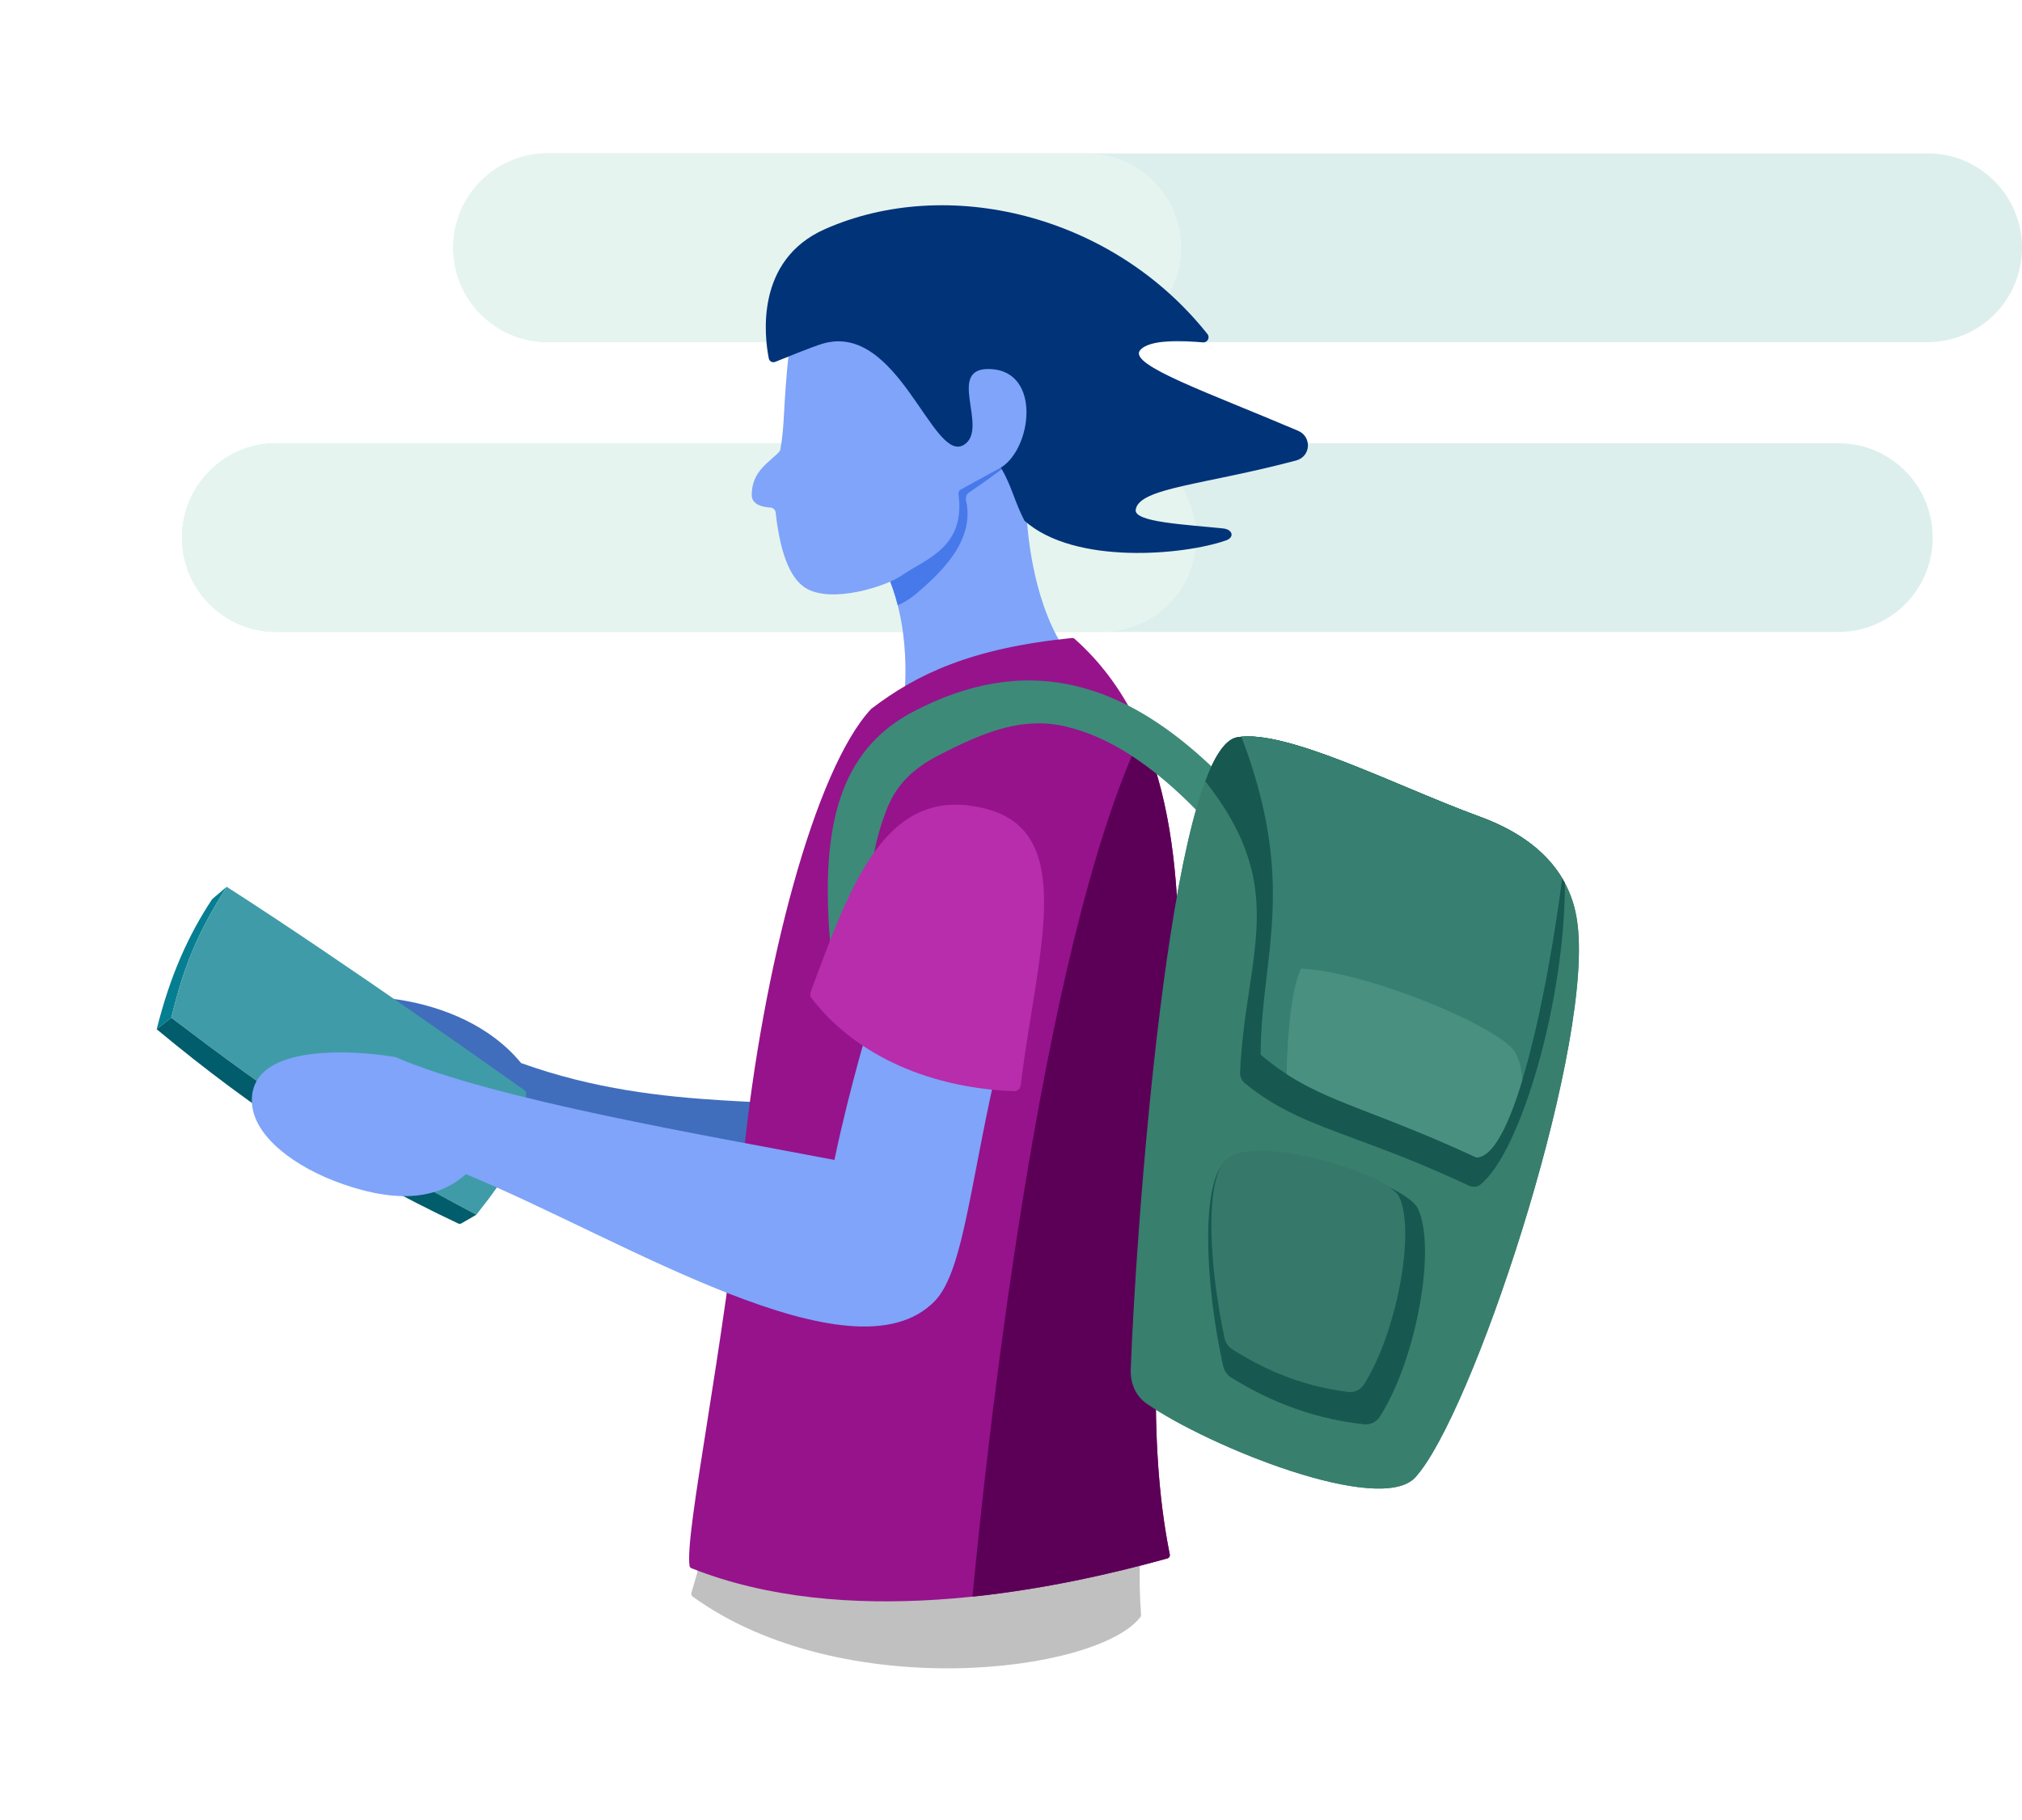
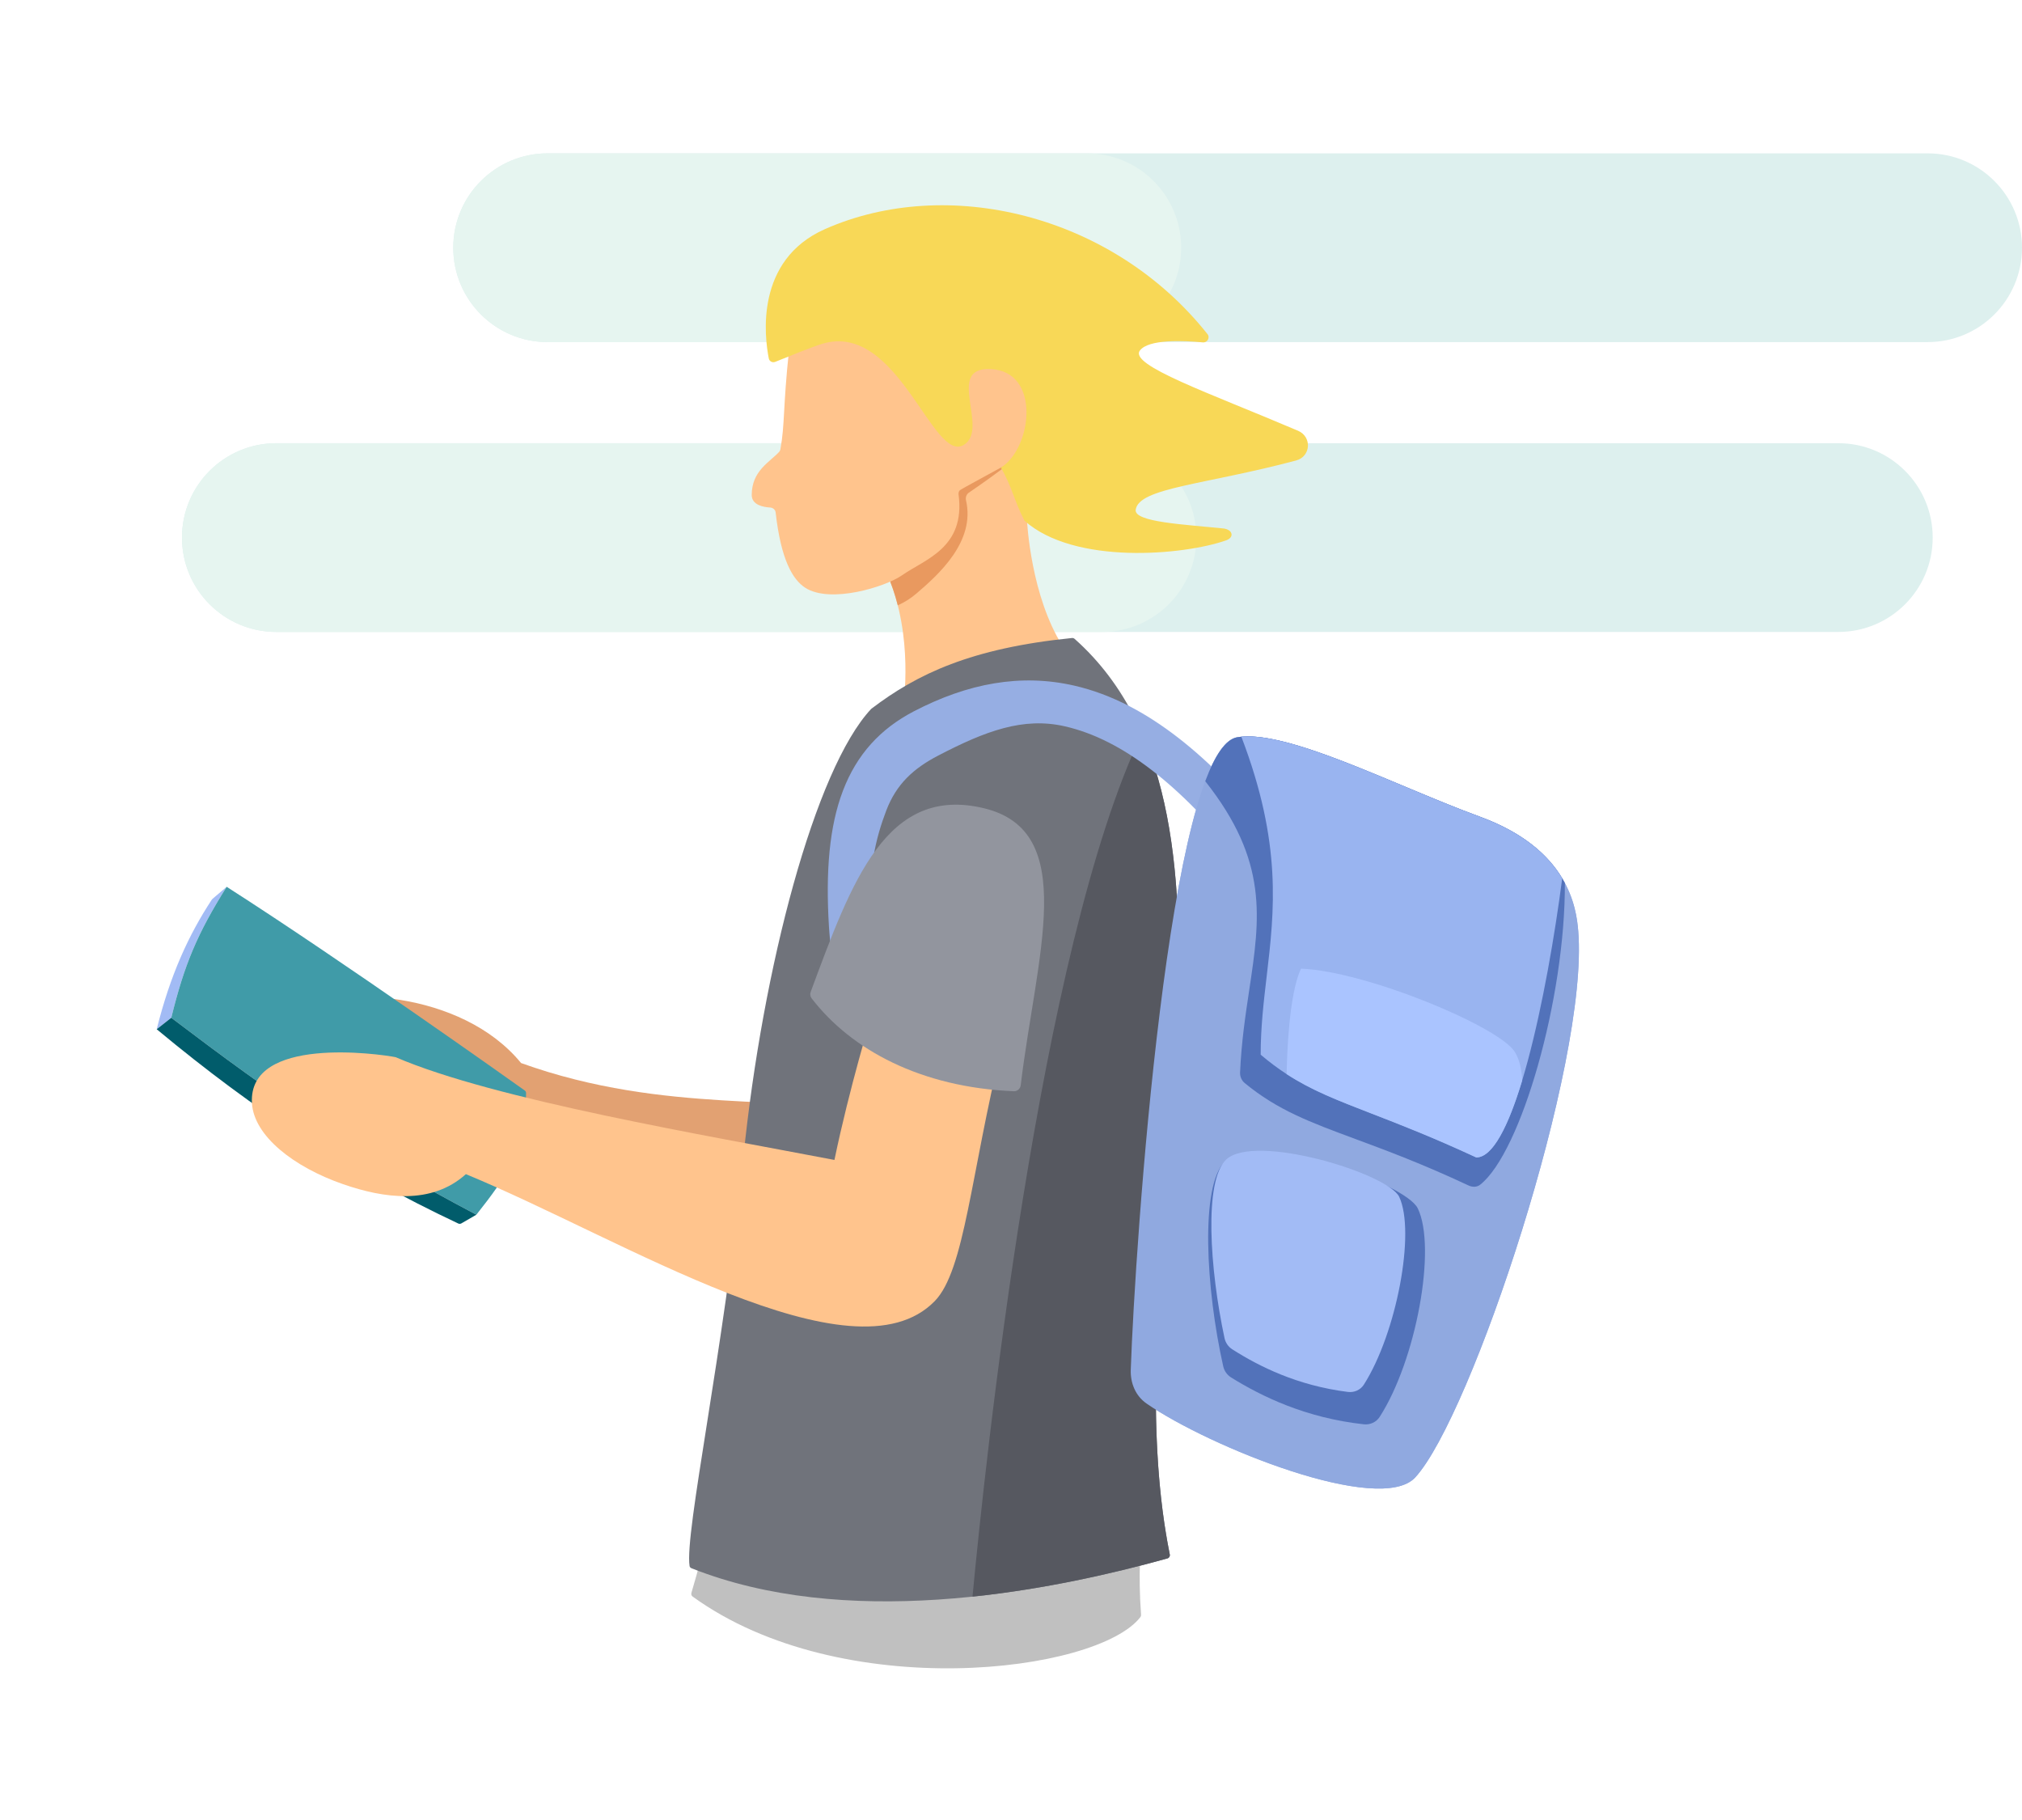
<svg xmlns="http://www.w3.org/2000/svg" width="1200" height="1080" viewBox="0 0 1200 1080" fill="none">
-   <path fill-rule="evenodd" clip-rule="evenodd" d="M269 147C269 116.072 294.072 91 325 91H1144C1174.93 91 1200 116.072 1200 147C1200 177.928 1174.93 203 1144 203H325C294.072 203 269 177.928 269 147Z" fill="#DCEFED" />
-   <path fill-rule="evenodd" clip-rule="evenodd" d="M269 147C269 116.072 294.072 91 325 91H645C675.928 91 701 116.072 701 147C701 177.928 675.928 203 645 203H325C294.072 203 269 177.928 269 147Z" fill="#E5F4EF" />
-   <path fill-rule="evenodd" clip-rule="evenodd" d="M108 319C108 288.072 133.072 263 164 263H1091C1121.93 263 1147 288.072 1147 319C1147 349.928 1121.93 375 1091 375H164C133.072 375 108 349.928 108 319Z" fill="#DCEFED" />
-   <path fill-rule="evenodd" clip-rule="evenodd" d="M108 319C108 288.072 133.072 263 164 263H654C684.928 263 710 288.072 710 319C710 349.928 684.928 375 654 375H164C133.072 375 108 349.928 108 319Z" fill="#E5F4EF" />
-   <path d="M628.9 387.733L540.663 418.486C538.515 419.235 536.287 417.437 536.519 415.174C538.043 400.287 540.239 355.086 515.926 322.411C514.932 321.075 515.141 319.174 516.448 318.143L600 255C601.541 253.784 610.21 258.204 611 260L609.097 304.408C609.078 304.867 609.188 305.319 609.273 305.77C609.301 305.917 609.318 306.067 609.325 306.217C609.565 311.608 611.992 353.526 630.46 383.15C631.507 384.83 630.769 387.081 628.9 387.733Z" fill="#7FA4F9" />
-   <path d="M613.034 264.625C613.034 264.625 591.253 281.353 575.008 292.323C573.526 293.324 572.898 295.178 573.302 296.921C578.973 321.441 556.903 341.04 543.834 352.235C540.414 355.166 536.694 357.462 532.807 359.207C529.62 346.628 524.373 333.763 515.926 322.411C514.932 321.075 515.141 319.174 516.448 318.143L600 255C601.541 253.784 610.21 258.204 611 260L613.034 264.625Z" fill="#4779EB" />
-   <path d="M463.137 266.685C465.874 251.554 464.589 242.377 468.261 207.745C468.374 206.679 469.051 205.736 470.031 205.303L555.439 167.574C556.848 166.952 558.474 167.5 559.235 168.792C559.366 169.015 559.491 169.243 559.65 169.447L626.821 255.702C627.961 257.166 627.543 259.287 625.911 260.169C613.793 266.719 570.143 290.335 569.626 290.91C569.026 291.577 568.762 292.494 568.88 293.383C573.075 325.076 549.088 331.756 535.403 341.33C525.484 348.27 492.75 358.388 477.871 348.765C470.456 343.97 463.464 332.217 460.321 304.084C460.141 302.469 458.724 301.26 457.101 301.169C453.028 300.943 446.129 299.682 446.129 293.742C446.129 279.332 456.84 274.231 462.468 268.065C462.818 267.681 463.044 267.196 463.137 266.685Z" fill="#7FA4F9" />
+   <path fill-rule="evenodd" clip-rule="evenodd" d="M269 147C269 116.072 294.072 91 325 91H1144C1174.93 91 1200 116.072 1200 147C1200 177.928 1174.93 203 1144 203H325C294.072 203 269 177.928 269 147Z" fill="#DDF0EE" />
+   <path fill-rule="evenodd" clip-rule="evenodd" d="M269 147C269 116.072 294.072 91 325 91H645C675.928 91 701 116.072 701 147C701 177.928 675.928 203 645 203H325C294.072 203 269 177.928 269 147Z" fill="#E6F5F0" />
+   <path fill-rule="evenodd" clip-rule="evenodd" d="M108 319C108 288.072 133.072 263 164 263H1091C1121.93 263 1147 288.072 1147 319C1147 349.928 1121.93 375 1091 375H164C133.072 375 108 349.928 108 319Z" fill="#DDF0EE" />
+   <path fill-rule="evenodd" clip-rule="evenodd" d="M108 319C108 288.072 133.072 263 164 263H654C684.928 263 710 288.072 710 319C710 349.928 684.928 375 654 375H164C133.072 375 108 349.928 108 319Z" fill="#E6F5F0" />
+   <path d="M628.9 387.733L540.663 418.486C538.515 419.235 536.287 417.437 536.519 415.174C538.043 400.287 540.239 355.086 515.926 322.411C514.932 321.075 515.141 319.174 516.448 318.143L600 255C601.541 253.784 610.21 258.204 611 260L609.097 304.408C609.078 304.867 609.188 305.319 609.273 305.77C609.301 305.917 609.318 306.067 609.325 306.217C609.565 311.608 611.992 353.526 630.46 383.15C631.507 384.83 630.769 387.081 628.9 387.733Z" fill="#FFC48D" />
+   <path d="M613.034 264.625C613.034 264.625 591.253 281.353 575.008 292.323C573.526 293.324 572.898 295.178 573.302 296.921C578.973 321.441 556.903 341.04 543.834 352.235C540.414 355.166 536.694 357.462 532.807 359.207C529.62 346.628 524.373 333.763 515.926 322.411C514.932 321.075 515.141 319.174 516.448 318.143L600 255C601.541 253.784 610.21 258.204 611 260L613.034 264.625Z" fill="#E9995F" />
+   <path d="M463.137 266.685C465.874 251.554 464.589 242.377 468.261 207.745C468.374 206.679 469.051 205.736 470.031 205.303L555.439 167.574C556.848 166.952 558.474 167.5 559.235 168.792C559.366 169.015 559.491 169.243 559.65 169.447L626.821 255.702C627.961 257.166 627.543 259.287 625.911 260.169C613.793 266.719 570.143 290.335 569.626 290.91C569.026 291.577 568.762 292.494 568.88 293.383C573.075 325.076 549.088 331.756 535.403 341.33C525.484 348.27 492.75 358.388 477.871 348.765C470.456 343.97 463.464 332.217 460.321 304.084C460.141 302.469 458.724 301.26 457.101 301.169C453.028 300.943 446.129 299.682 446.129 293.742C446.129 279.332 456.84 274.231 462.468 268.065C462.818 267.681 463.044 267.196 463.137 266.685Z" fill="#FFC48D" />
  <path d="M410.335 945.213C419.347 915.105 419.347 906.925 419.347 906.925L485.195 570.062C485.373 569.148 486.16 568.478 487.091 568.447L648.584 563.064C649.655 563.028 650.564 563.843 650.645 564.911L677.25 915.352C677.25 915.352 675.305 933.338 677.193 958.238C677.229 958.71 677.118 959.163 676.829 959.539C651.332 992.752 499.513 1011.49 411.062 947.413C410.377 946.917 410.092 946.023 410.335 945.213Z" fill="#C0C0C0" />
-   <path d="M309.242 630.819C396.036 662.048 472.911 648.169 512.093 662.048L494.734 726.489C494.734 726.489 388.154 703.712 294.416 665.048C273.943 683.484 245.74 679.409 221.504 670.996C192.306 660.86 160.327 609.582 176.817 599.094C198.641 585.214 273.532 587.197 309.242 630.819Z" fill="#406EBD" />
-   <path d="M101.65 603.949C109.434 572.179 117.1 554.053 134.518 526.226C131.545 528.762 127.103 532.549 126.083 533.419C125.94 533.541 125.816 533.681 125.713 533.838C111.947 554.771 101.043 578.541 93 610.757L101.65 603.949Z" fill="#057E92" />
+   <path d="M309.242 630.819C396.036 662.048 472.911 648.169 512.093 662.048L494.734 726.489C494.734 726.489 388.154 703.712 294.416 665.048C273.943 683.484 245.74 679.409 221.504 670.996C192.306 660.86 160.327 609.582 176.817 599.094C198.641 585.214 273.532 587.197 309.242 630.819Z" fill="#E2A172" />
+   <path d="M101.65 603.949C109.434 572.179 117.1 554.053 134.518 526.226C131.545 528.762 127.103 532.549 126.083 533.419C125.94 533.541 125.816 533.681 125.713 533.838C111.947 554.771 101.043 578.541 93 610.757L101.65 603.949Z" fill="#A2BBF5" />
  <path fill-rule="evenodd" clip-rule="evenodd" d="M134.518 526.226C203.545 570.422 301.801 640.256 311.448 647.125C311.975 647.5 312.219 648.068 312.214 648.715C311.983 682.6 300.412 698.353 282.716 720.816C205.446 679.969 164.504 651.603 101.65 603.949C109.434 572.179 117.1 554.053 134.518 526.226Z" fill="#409BA8" />
  <path d="M282.716 720.816C205.446 679.969 164.504 651.603 101.65 603.949L93 610.757C152.111 659.877 206.081 694.95 271.963 726.042C272.556 726.322 273.249 726.295 273.817 725.967C275.632 724.916 279.798 722.505 282.716 720.816Z" fill="#015C6B" />
-   <path d="M839.925 876.687C819.051 899.418 717.641 858.574 680.47 832.884C673.922 828.358 670.802 820.762 671.075 812.807C673.594 739.222 693.592 444.468 734.285 437.496C763.547 432.482 829.015 466.7 878.115 484.587C931.184 503.92 935.535 539.1 936.638 552.499C943.086 630.819 873.154 840.501 839.925 876.687Z" fill="#387F6E" />
-   <path d="M692.826 924.771C615.252 946.322 500.8 966.484 410.383 930.604C409.782 930.366 409.341 929.911 409.242 929.273C406.197 909.73 429.472 802.282 441.169 686.833C452.611 573.907 483.745 456.279 516.944 420.758C517.019 420.677 517.096 420.608 517.184 420.541C544.302 399.873 576.516 384.612 636.2 378.594C636.751 378.538 637.318 378.72 637.732 379.088C758.801 486.64 658.162 743.899 694.235 922.458C694.443 923.489 693.839 924.489 692.826 924.771Z" fill="#96138C" />
-   <path d="M577.154 947.455C619.301 943.046 659.472 934.037 692.826 924.771C693.839 924.489 694.443 923.489 694.235 922.458C680.406 854.004 686.669 773.985 692.83 695.268C700.39 598.689 707.796 504.071 677.752 435.181C616.496 563.028 584.364 870.886 577.154 947.455Z" fill="#5C0057" />
-   <path fill-rule="evenodd" clip-rule="evenodd" d="M637.419 406.829C648.553 409.368 659.493 413.47 670.307 419.072C689.801 429.173 708.885 444.151 727.953 463.636L710.224 480.966C692.009 462.353 674.694 449.093 657.907 440.572C649.113 436.108 640.463 432.945 631.904 430.994C607.317 425.388 584.917 433.703 556.73 448.401C542.224 455.966 531.996 465.177 525.98 480.966C519.758 497.297 514.775 516.91 516.713 548.374C517.266 557.353 518.629 566.747 519.885 574.008C520.508 577.611 521.096 580.632 521.524 582.74C521.739 583.793 521.913 584.616 522.031 585.166C522.09 585.441 522.136 585.648 522.165 585.782L522.197 585.927L522.205 585.959C522.205 585.959 522.204 585.957 510.109 588.685C498.014 591.412 498.013 591.41 498.013 591.41L498.007 591.383L497.994 591.325L497.949 591.122C497.911 590.948 497.857 590.7 497.788 590.382C497.651 589.746 497.457 588.83 497.223 587.677C496.754 585.374 496.121 582.112 495.449 578.231C494.115 570.523 492.592 560.142 491.961 549.896C489.93 516.919 492.213 490.349 500.25 469.255C508.493 447.619 522.53 432.435 542.246 422.154C574.467 405.352 605.906 399.644 637.419 406.829Z" fill="#3D8A78" />
-   <path d="M839.925 876.687C819.051 899.418 717.641 858.574 680.47 832.884C673.922 828.358 670.803 820.762 671.075 812.807C673.594 739.222 693.593 444.468 734.285 437.496C763.547 432.482 829.015 466.7 878.116 484.587C931.184 503.92 935.535 539.1 936.638 552.499C943.086 630.819 873.155 840.501 839.925 876.687Z" fill="#387F6E" />
-   <path d="M741.399 587.394C739.15 602.327 736.738 618.346 735.946 636.423C735.841 638.821 736.851 641.169 738.703 642.696C758.223 658.79 777.525 665.942 804.45 675.917C822.562 682.628 844.124 690.616 871.523 703.465C873.785 704.526 876.475 704.567 878.436 703.019C902.691 683.872 928.973 592.569 928.708 523.992C921.327 510.196 906.876 495.064 878.116 484.587C864.245 479.534 849.068 473.178 833.77 466.771C794.915 450.498 755.281 433.898 734.285 437.496C727.356 438.683 721.027 448.214 715.282 463.577C752.893 511.057 747.81 544.809 741.399 587.394Z" fill="#175850" />
-   <path d="M751.736 579.376C749.945 594.59 748.174 609.636 748.174 625.862C768.69 643.26 786.479 650.144 813.995 660.791C830.381 667.132 850.217 674.807 876.134 686.833C898.494 686.833 918.343 588.903 927.131 521.207C919.331 508.192 904.952 494.363 878.116 484.587C864.245 479.534 849.068 473.178 833.77 466.771C796.364 451.104 758.235 435.135 736.71 437.177C761.009 500.617 756.308 540.544 751.736 579.376Z" fill="#378071" />
-   <path d="M903.36 641.215C895.246 668.034 885.931 686.833 876.134 686.833C850.217 674.807 830.381 667.132 813.995 660.791C793.515 652.866 778.424 647.027 763.586 637.385C763.777 625.977 764.947 589.847 772.11 574.805C810.639 576.263 890.151 609.333 899.112 624.375C901.851 628.971 903.101 634.821 903.36 641.215Z" fill="#499081" />
-   <path d="M725.954 810.782C715.626 764.88 712.173 703.304 726.95 689.312C745.871 671.395 833.978 701.684 841.415 717.071C852.681 740.377 840.518 807.069 818.786 840.81C816.752 843.967 813.082 845.595 809.349 845.184C774.942 841.403 748.814 828.692 730.668 817.427C728.267 815.936 726.574 813.54 725.954 810.782Z" fill="#175850" />
-   <path d="M726.715 794.025C717.918 752.884 714.459 700.544 727.658 688.122C744.617 672.161 823.927 696.36 830.412 710.261C840.172 731.186 828.809 791.207 809.423 821.636C807.391 824.827 803.677 826.449 799.923 825.98C769.972 822.232 747.216 810.839 731.325 800.699C728.952 799.184 727.303 796.778 726.715 794.025Z" fill="#36786A" />
-   <path d="M495.217 688.32C504.144 645.194 517.536 601.573 517.536 601.573L594.411 621.896C576.06 696.747 572.588 753.779 554.733 772.094C506.128 821.951 370.233 735.412 276.495 696.747C256.022 715.184 227.819 711.109 203.583 702.696C174.385 692.56 150.668 674.115 149.522 654.613C147.163 614.461 224.927 625.366 234.834 627.349C293.358 652.63 420.326 673.945 495.217 688.32Z" fill="#7FA4F9" />
-   <path d="M584.008 479.63C526.13 465.667 505.567 522.573 481.104 588.632C480.636 589.898 480.828 591.321 481.65 592.391C505.19 623.039 546.514 645.236 601.662 647.548C603.734 647.635 605.513 646.089 605.76 644.029C615.083 566.547 640.653 493.296 584.008 479.63Z" fill="#B72DAC" />
-   <path d="M489.5 136C447.911 154.444 453.75 200.082 456.258 212.713C456.61 214.484 458.469 215.393 460.14 214.709C466.833 211.972 482.353 205.694 488 204C533 190.5 553.5 275.339 572 264C587.5 254.5 560.516 217.626 588 219C618 220.5 612.5 266 594 277.5C600.5 288.5 602 297.5 608 309C637.693 335.393 702.421 329.473 727.557 320.697C732.861 318.845 731.519 314.157 725.931 313.582C702.806 311.2 672.953 309.83 674 302.5C675.869 289.417 714.796 287.745 769.17 273.266C778.003 270.914 778.724 259.175 770.315 255.592C717.333 233.018 669.965 216.713 676.5 208C681.655 201.127 702.643 202.105 713.856 203.172C716.511 203.424 718.28 200.365 716.622 198.277C659.841 126.766 561.765 103.952 489.5 136Z" fill="#013379" />
+   <path d="M839.925 876.687C819.051 899.418 717.641 858.574 680.47 832.884C673.922 828.358 670.802 820.762 671.075 812.807C673.594 739.222 693.592 444.468 734.285 437.496C763.547 432.482 829.015 466.7 878.115 484.587C931.184 503.92 935.535 539.1 936.638 552.499C943.086 630.819 873.154 840.501 839.925 876.687Z" fill="#90A9E0" />
+   <path d="M692.826 924.771C615.252 946.322 500.8 966.484 410.383 930.604C409.782 930.366 409.341 929.911 409.242 929.273C406.197 909.73 429.472 802.282 441.169 686.833C452.611 573.907 483.745 456.279 516.944 420.758C517.019 420.677 517.096 420.608 517.184 420.541C544.302 399.873 576.516 384.612 636.2 378.594C636.751 378.538 637.318 378.72 637.732 379.088C758.801 486.64 658.162 743.899 694.235 922.458C694.443 923.489 693.839 924.489 692.826 924.771Z" fill="#70737B" />
+   <path d="M577.154 947.455C619.301 943.046 659.472 934.037 692.826 924.771C693.839 924.489 694.443 923.489 694.235 922.458C680.406 854.004 686.669 773.985 692.83 695.268C700.39 598.689 707.796 504.071 677.752 435.181C616.496 563.028 584.364 870.886 577.154 947.455Z" fill="#565860" />
+   <path fill-rule="evenodd" clip-rule="evenodd" d="M637.419 406.829C648.553 409.368 659.493 413.47 670.307 419.072C689.801 429.173 708.885 444.151 727.953 463.636L710.224 480.966C692.009 462.353 674.694 449.093 657.907 440.572C649.113 436.108 640.463 432.945 631.904 430.994C607.317 425.388 584.917 433.703 556.73 448.401C542.224 455.966 531.996 465.177 525.98 480.966C519.758 497.297 514.775 516.91 516.713 548.374C517.266 557.353 518.629 566.747 519.885 574.008C520.508 577.611 521.096 580.632 521.524 582.74C521.739 583.793 521.913 584.616 522.031 585.166C522.09 585.441 522.136 585.648 522.165 585.782L522.197 585.927L522.205 585.959C522.205 585.959 522.204 585.957 510.109 588.685C498.014 591.412 498.013 591.41 498.013 591.41L498.007 591.383L497.994 591.325L497.949 591.122C497.911 590.948 497.857 590.7 497.788 590.382C497.651 589.746 497.457 588.83 497.223 587.677C496.754 585.374 496.121 582.112 495.449 578.231C494.115 570.523 492.592 560.142 491.961 549.896C489.93 516.919 492.213 490.349 500.25 469.255C508.493 447.619 522.53 432.435 542.246 422.154C574.467 405.352 605.906 399.644 637.419 406.829Z" fill="#96AEE3" />
+   <path d="M839.925 876.687C819.051 899.418 717.641 858.574 680.47 832.884C673.922 828.358 670.803 820.762 671.075 812.807C673.594 739.222 693.593 444.468 734.285 437.496C763.547 432.482 829.015 466.7 878.116 484.587C931.184 503.92 935.535 539.1 936.638 552.499C943.086 630.819 873.155 840.501 839.925 876.687Z" fill="#90A9E0" />
+   <path d="M741.399 587.394C739.15 602.327 736.738 618.346 735.946 636.423C735.841 638.821 736.851 641.169 738.703 642.696C758.223 658.79 777.525 665.942 804.45 675.917C822.562 682.628 844.124 690.616 871.523 703.465C873.785 704.526 876.475 704.567 878.436 703.019C902.691 683.872 928.973 592.569 928.708 523.992C921.327 510.196 906.876 495.064 878.116 484.587C864.245 479.534 849.068 473.178 833.77 466.771C794.915 450.498 755.281 433.898 734.285 437.496C727.356 438.683 721.027 448.214 715.282 463.577C752.893 511.057 747.81 544.809 741.399 587.394Z" fill="#5272BA" />
+   <path d="M751.736 579.376C749.945 594.59 748.174 609.636 748.174 625.862C768.69 643.26 786.479 650.144 813.995 660.791C830.381 667.132 850.217 674.807 876.134 686.833C898.494 686.833 918.343 588.903 927.131 521.207C919.331 508.192 904.952 494.363 878.116 484.587C864.245 479.534 849.068 473.178 833.77 466.771C796.364 451.104 758.235 435.135 736.71 437.177C761.009 500.617 756.308 540.544 751.736 579.376Z" fill="#99B4F0" />
+   <path d="M903.36 641.215C895.246 668.034 885.931 686.833 876.134 686.833C850.217 674.807 830.381 667.132 813.995 660.791C793.515 652.866 778.424 647.027 763.586 637.385C763.777 625.977 764.947 589.847 772.11 574.805C810.639 576.263 890.151 609.333 899.112 624.375C901.851 628.971 903.101 634.821 903.36 641.215Z" fill="#AAC4FF" />
+   <path d="M725.954 810.782C715.626 764.88 712.173 703.304 726.95 689.312C745.871 671.395 833.978 701.684 841.415 717.071C852.681 740.377 840.518 807.069 818.786 840.81C816.752 843.967 813.082 845.595 809.349 845.184C774.942 841.403 748.814 828.692 730.668 817.427C728.267 815.936 726.574 813.54 725.954 810.782Z" fill="#5272BA" />
+   <path d="M726.715 794.025C717.918 752.884 714.459 700.544 727.658 688.122C744.617 672.161 823.927 696.36 830.412 710.261C840.172 731.186 828.809 791.207 809.423 821.636C807.391 824.827 803.677 826.449 799.923 825.98C769.972 822.232 747.216 810.839 731.325 800.699C728.952 799.184 727.303 796.778 726.715 794.025Z" fill="#A2BBF5" />
+   <path d="M495.217 688.32C504.144 645.194 517.536 601.573 517.536 601.573L594.411 621.896C576.06 696.747 572.588 753.779 554.733 772.094C506.128 821.951 370.233 735.412 276.495 696.747C256.022 715.184 227.819 711.109 203.583 702.696C174.385 692.56 150.668 674.115 149.522 654.613C147.163 614.461 224.927 625.366 234.834 627.349C293.358 652.63 420.326 673.945 495.217 688.32Z" fill="#FFC48D" />
+   <path d="M584.008 479.63C526.13 465.667 505.567 522.573 481.104 588.632C480.636 589.898 480.828 591.321 481.65 592.391C505.19 623.039 546.514 645.236 601.662 647.548C603.734 647.635 605.513 646.089 605.76 644.029C615.083 566.547 640.653 493.296 584.008 479.63Z" fill="#92959E" />
+   <path d="M489.5 136C447.911 154.444 453.75 200.082 456.258 212.713C456.61 214.484 458.469 215.393 460.14 214.709C466.833 211.972 482.353 205.694 488 204C533 190.5 553.5 275.339 572 264C587.5 254.5 560.516 217.626 588 219C618 220.5 612.5 266 594 277.5C600.5 288.5 602 297.5 608 309C637.693 335.393 702.421 329.473 727.557 320.697C732.861 318.845 731.519 314.157 725.931 313.582C702.806 311.2 672.953 309.83 674 302.5C675.869 289.417 714.796 287.745 769.17 273.266C778.003 270.914 778.724 259.175 770.315 255.592C717.333 233.018 669.965 216.713 676.5 208C681.655 201.127 702.643 202.105 713.856 203.172C716.511 203.424 718.28 200.365 716.622 198.277C659.841 126.766 561.765 103.952 489.5 136Z" fill="#F8D857" />
</svg>
